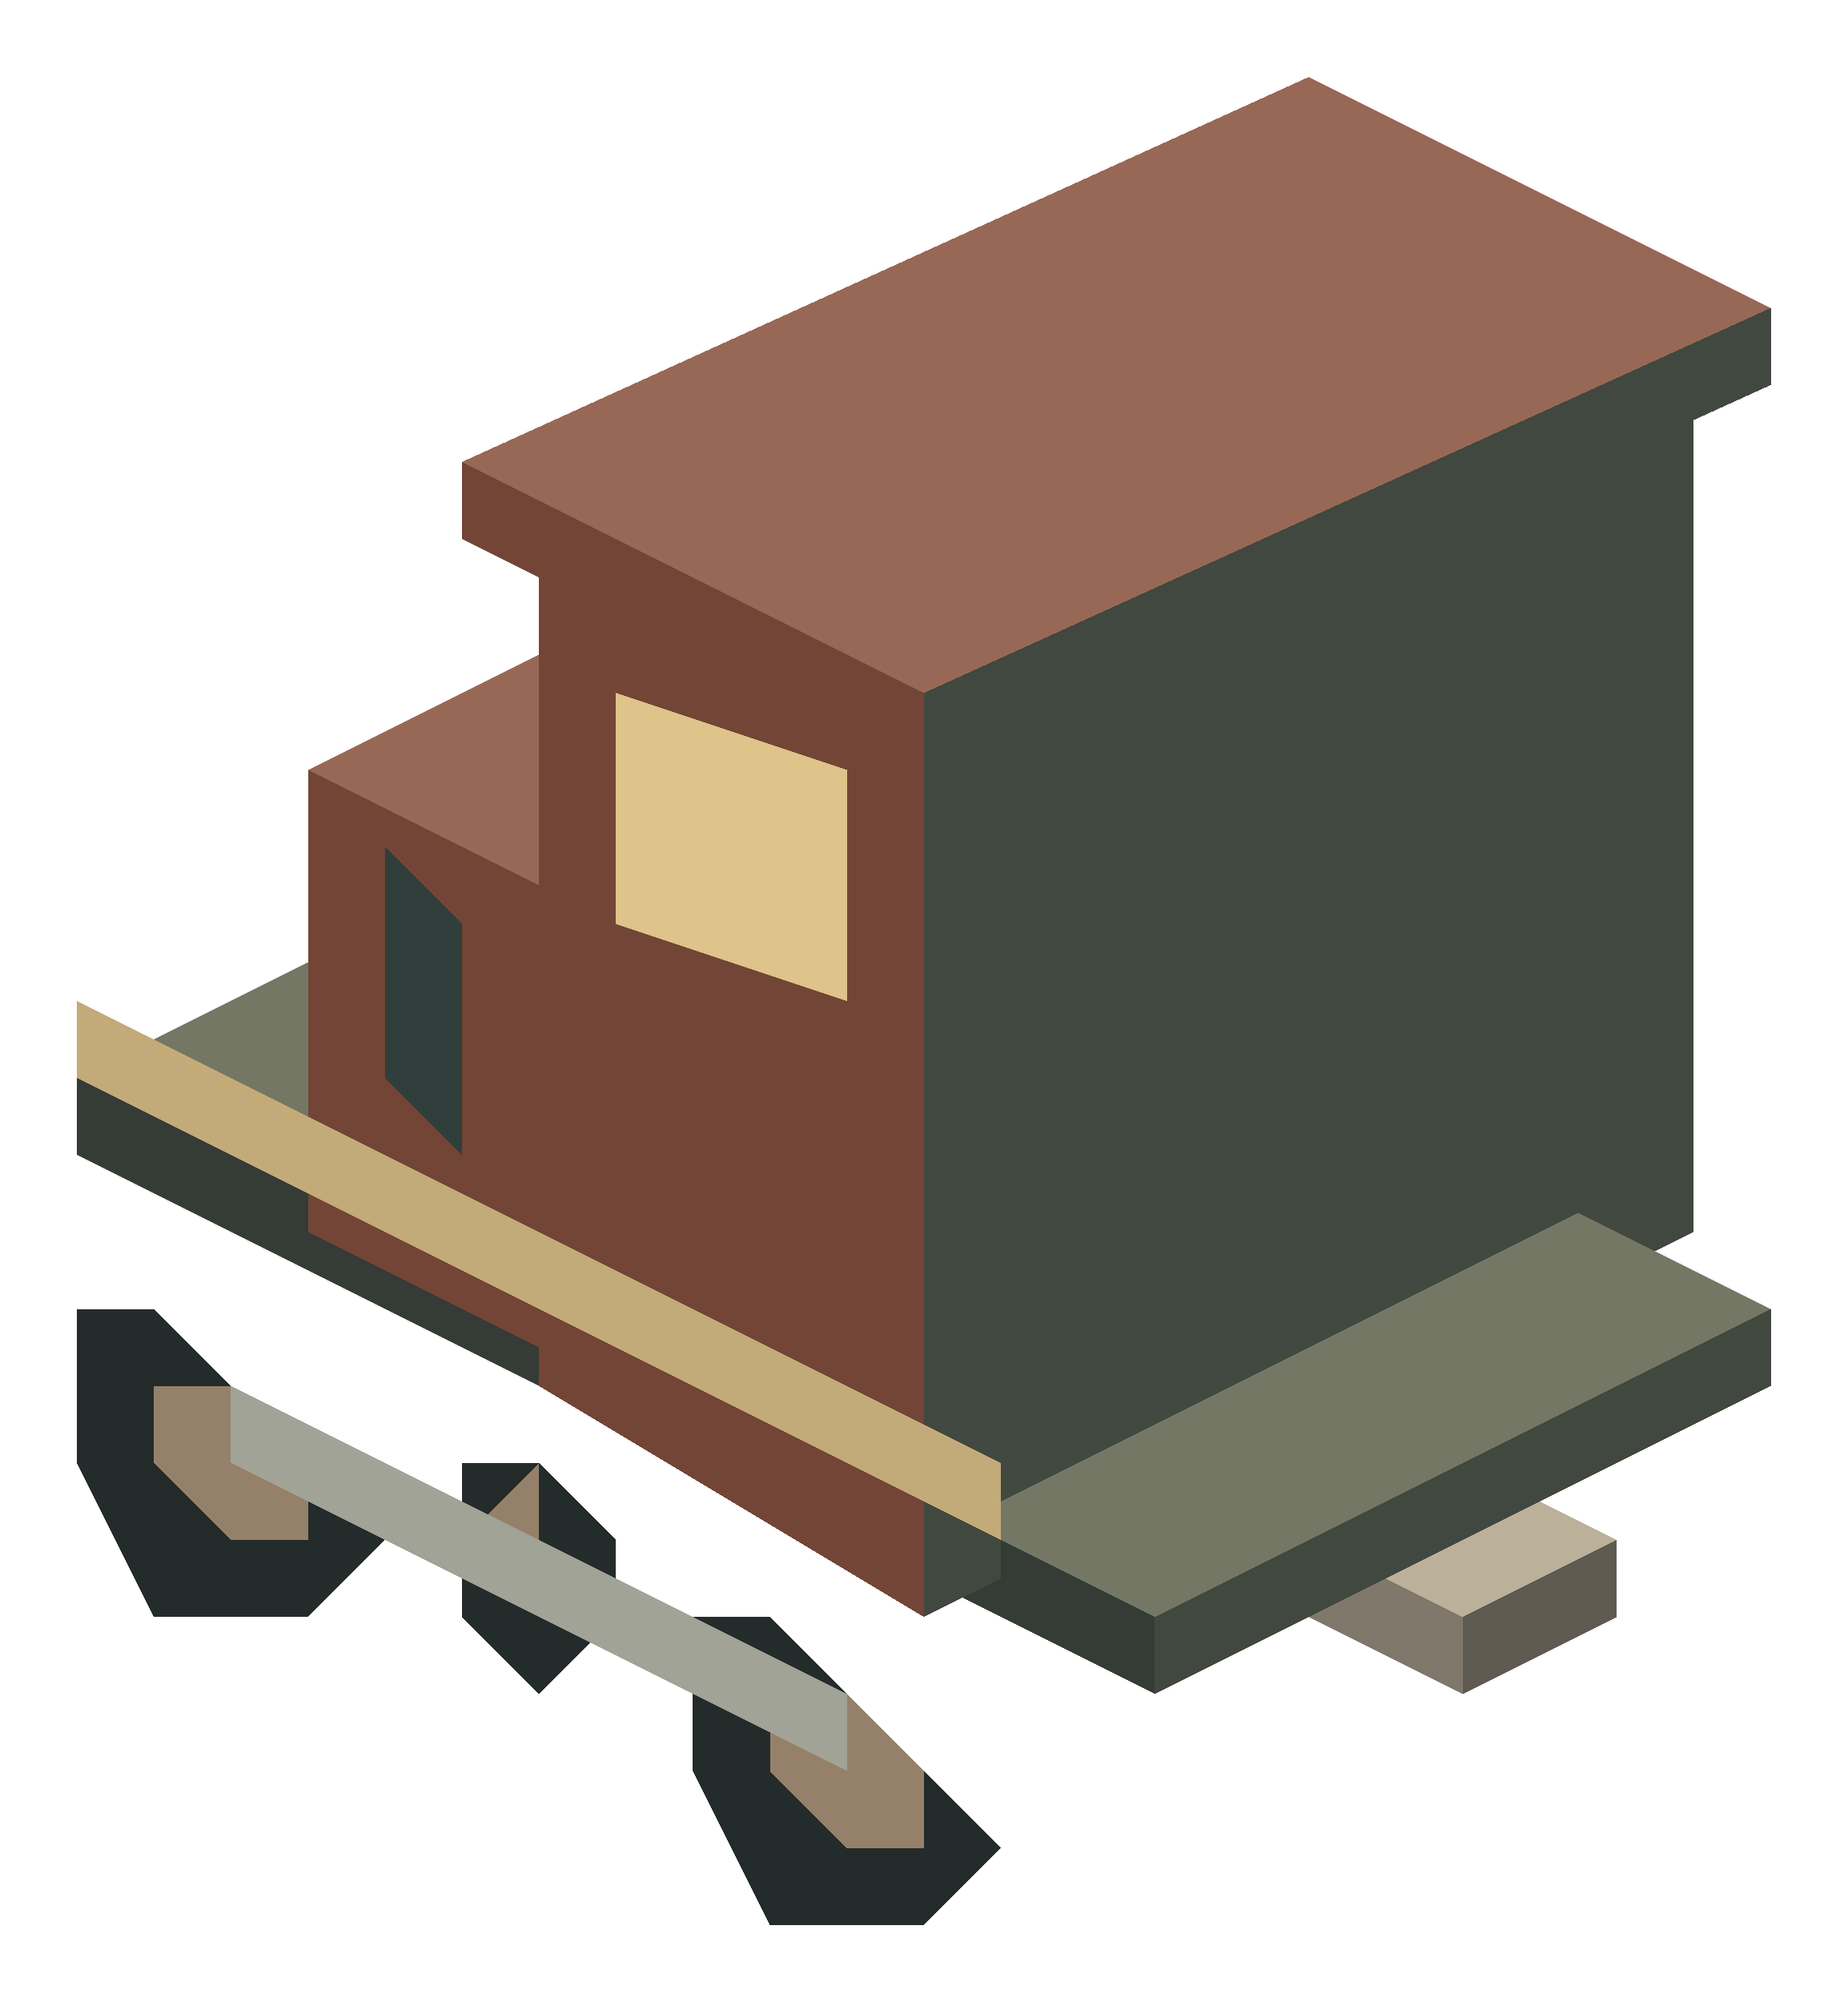
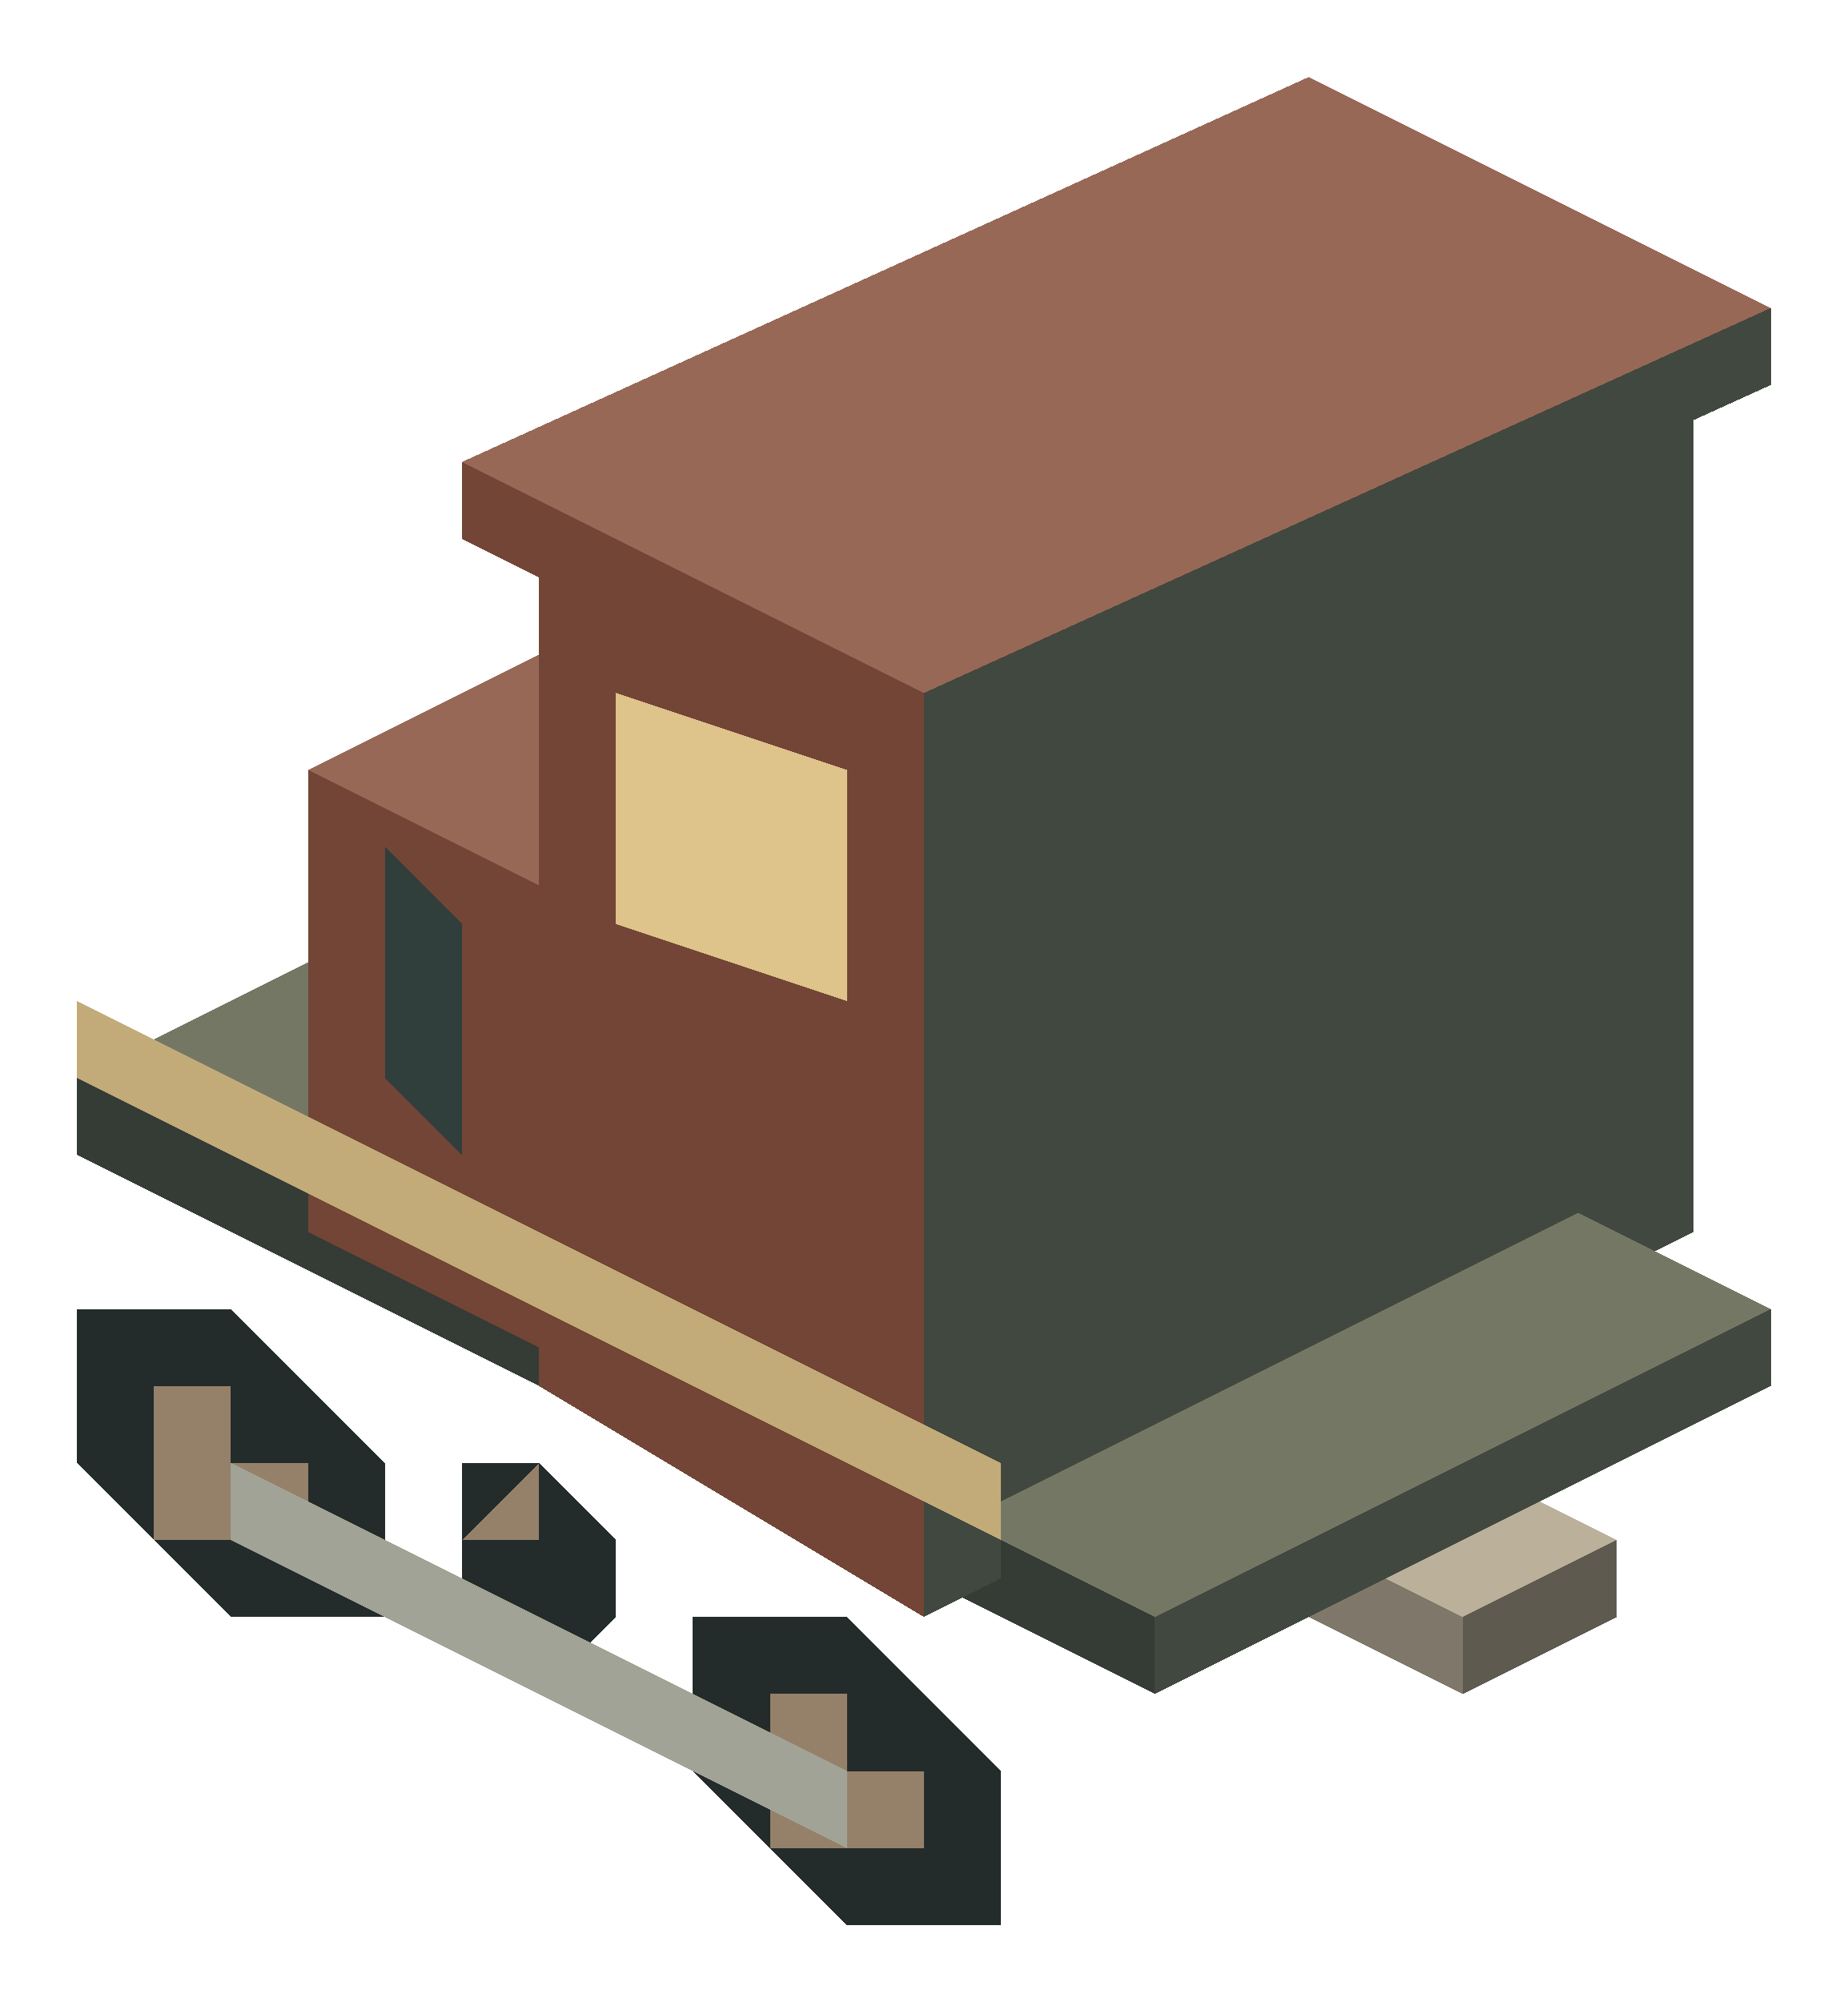
<svg xmlns="http://www.w3.org/2000/svg" width="24" height="26" viewBox="0 0 24 26" shape-rendering="crispEdges" data-template="railyard-loco-diesel-mechanical-left" data-anchor-x="5" data-anchor-y="17" data-length-m="7">
  <g id="silhouette-underlays">
    <path d="M3,13 5,12 7,13 7,14 5,15 3,14Z" fill="#5f5a50" />
    <path d="M1,14 9,10 23,17 23,18 15,22 1,15Z" fill="#41483f" />
    <path d="M4,10 12,6 16,8 16,14 8,18 4,16Z" fill="#41483f" />
    <path d="M5,11 6,12 6,15 5,14Z" fill="#41483f" />
    <path d="M7,6 9,5 11,6 11,8 9,9 7,8Z" fill="#41483f" />
    <path d="M7,7 17,2 22,5 22,16 12,21 7,18Z" fill="#41483f" />
    <path d="M6,6 17,1 23,4 23,5 12,10 6,7Z" fill="#41483f" />
    <path d="M1,13 13,19 13,20 1,14Z" fill="#41483f" />
    <path d="M17,20 19,19 21,20 21,21 19,22 17,21Z" fill="#5f5a50" />
  </g>
  <g id="coupler">
</g>
  <g id="running-gear">
-     <path d="M4,21 3,21 2,21 1.5,20 5,20 5,20ZM5,20 1.5,20 1,19 1,18 1,18 5,20 5,20ZM3,19 1,18 1,18 1,17 2,17 3,18 3,18ZM3,20 1.5,20 1,19 1,18 1,18ZM5,20 3,20 1,18 1,18 1,18 5,20 5,20ZM3,19 1,18 1,18 1,18 1,17 2,17 3,18 3,18ZM2,19 1,18 1,18 1,17 2,17 2,17ZM2,18 2,17 2,17 3,18 3,18ZM5,20 3,20 2,19 2,18.5 5,20 5,20ZM3,19 2,18.5 2,18 3,18 3,18 3,18ZM5,20 4,20 4,19.5 5,20 5,20ZM4,19.5 4,20 3,20 2,19 2,18.5ZM3,19 2,18.5 2,18 3,18 3,18 3,18ZM12,25 11,25 10,25 9.5,24 13,24 13,24ZM13,24 9.5,24 9,23 9,22 9,22 13,24 13,24ZM9,21 9,21 10,21 11,22 11,22ZM13,24 13,24 11,23 11,22 11,22 11,22 12,23 13,24ZM11,24 9.5,24 9,23 9,22 9,22ZM13,24 11,24 9,22 9,22 9,22 13,24 13,24ZM9,21 9,21 10,21 11,22 11,22ZM13,24 13,24 11,23 11,22 11,22 11,22 12,23 13,24ZM10,22.5 10,23 9,22 9,22 9,22ZM10,21.5 9,21 9,21 10,21 10,21ZM11,22 10,21.5 10,21 10,21 11,22 11,22ZM13,24 11,24 10,23 10,22.5 13,24 13,24ZM13,24 13,24 11,23 11,22 11,22 11,22 12,23 13,24ZM13,24 12,24 12,23 12,23 13,24ZM12,23.5 12,24 11,24 10,23 10,22.5ZM12,23.5 11,23 11,22 11,22 11,22 12,23 12,23Z" fill="#242b2b" />
-     <path d="M4,20 3,20 3,20 2,19 2,19 2,18.5 4,19.5 4,20ZM3,19 2,18.5 2,18 3,18 3,18 3,18ZM12,24 11,24 11,24 10,23 10,23 10,22.5 12,23.5 12,24ZM11,23 11,22 11,22 11,22 12,23 12,23.5Z" fill="#95816a" />
+     <path d="M3,19 3,17 3,17 4,18 5,19 5,19ZM2,19 1,19 1,19 1,18 1,17 2,17 2,17ZM3,18 3,18 3,18 2,18 2,17 2,17 3,17 3,17ZM5,21 5,21 4,21 4,21 4,20.5ZM5,20 4,19.5 4,19 5,19 5,19 5,20ZM3,20 4,20.5 4,21 4,21 3,21 2,20 2,20ZM2,20 2,20 2,20 2,20 2,20 1,19 1,19 2,19ZM11,23 11,21 11,21 12,22 13,23 13,23ZM10,22.5 9,22 9,22 9,21 10,21 10,21ZM11,22 11,22 11,22 10,22 10,21 10,21 11,21 11,21ZM13,25 12,25 12,25 12,23 13,23 13,23 13,24ZM12,24 12,24 12,25 12,25 11,25 10,24 10,24ZM10,23.5 10,24 10,24 10,24 10,24 10,24 9,23 9,23 9,23Z" fill="#242b2b" />
+     <path d="M3,19 3,19 4,19 4,19.5ZM3,19 3,20 2,20ZM3,18 3,19 2,20ZM3,18 2,20 2,19ZM2,19 2,18 3,18ZM11,23 12,23 12,24ZM11,23 12,24 11,24ZM10.333,23.667 11,24 11,24 10,24ZM10.2,23.6 10.333,23.667 10,24ZM10.6,22.8 11,22 11,23 11,23ZM10.2,23.6 10,24 10,23.5ZM10.333,22.667 11,22 10.6,22.8ZM10.333,22.667 10,22.5 10,22 11,22Z" fill="#95816a" />
  </g>
  <g id="frame">
    <path d="M13.5,20.25 15,21 15,22 12.5,20.75ZM13,20 13.5,20.25 13,20.5ZM1,14.5 2,15 7,18 1,15ZM2,15 7,17.5 7,18 7,18ZM4,16 1,14.5 1,14 4,15.5Z" fill="#343c35" />
    <path d="M23,18 15,22 15,21 23,17Z" fill="#41483f" />
    <path d="M2,13.5 4,12.5 4,14.5ZM18,17 20.5,15.75 23,17 20.5,18.25ZM13.5,19.25 18,17 20.5,18.25 16,20.5ZM13,19.5 13.5,19.25 16,20.5 15,21 13,20Z" fill="#747764" />
  </g>
  <g id="diesel-body">
</g>
  <g id="hood">
    <path d="M7,13 4,10 4,10 7,11.5ZM7,16 6,15.5 6,12 7,13ZM6,15 6,15.5 4,14.5 4,13ZM5,14 4,13 4,10 4,10 5,11ZM4,15.5 7,17 7,17.5 4,16Z" fill="#724536" />
    <path d="M7,8.5 7,11.5 4,10Z" fill="#986856" />
    <path d="M5,11 6,12 6,15 5,14Z" fill="#303e3c" />
  </g>
  <g id="cab">
    <path d="M7,16 7,11.667 12,13.333 12,18.5ZM7,17 12,19.5 12,21 7,18ZM8,12 7,11.667 7,7.5 8,8ZM8,9 8,8 12,10 12,10 12,10.333ZM11,13 11,10 12,10.333 12,13.333ZM6,6 12,9 12,10 6,7Z" fill="#724536" />
    <path d="M22,5.455 22,16 21.5,16.25 12,11.5 12,10 12,10ZM20.5,15.75 13.5,19.25 12,18.5 12,11.5ZM13,19 13.5,19.25 13,19.5ZM12.5,20.75 12,21 12,20.5ZM13,20 13,20.5 12.5,20.75 12,20.5 12,19.5ZM23,5 12,10 12,9 23,4Z" fill="#41483f" />
    <path d="M17,1 23,4 12,9 6,6Z" fill="#986856" />
    <path d="M11,13 8,12 8,9 11,10Z" fill="#dec38a" />
  </g>
  <g id="stripe">
    <path d="M1,13 13,19 13,20 1,14Z" fill="#c3aa79" />
  </g>
  <g id="chain-drive">
-     <path d="M11,23 3,19 3,18 11,22Z" fill="#a0a395" />
-     <path d="M7.667,21.333 7,22 6,21 6,20.5ZM6,19.5 6,19 6,19 6,19 7,19 8,20 8,20.5ZM6,19.5 6,19 6,19 6,19 7,19 8,20 8,20.5ZM6,19.5 6,19 6,19 6,19 7,19 8,20 8,20.5ZM6,19.5 6,19 6,19 6,19 7,19 8,20 8,20.5ZM6.333,19.667 6,19.5 6,19 6,19 6,19 7,19 7,19ZM7,20 7,19 7,19 7,19 8,20 8,20.5ZM7,20 6.333,19.667 7,19 7,19 7,19ZM7,20 6.333,19.667 7,19 7,19 7,19Z" fill="#242b2b" />
-     <path d="M7,20 6.333,19.667 7,19 7,20 7,20 7,20Z" fill="#95816a" />
+     <path d="M11,24 3,20 3,19 11,23Z" fill="#a0a395" />
+     <path d="M7,21 7,21 6,20.5 6,20ZM8,21 7.667,21.333 7,21 7,21ZM8,21 7,21 6,20ZM8,20 8,21 6,20ZM6.667,19.333 6,20 6,20 6,19ZM7,19.5 8,20 7,20ZM6.667,19.333 6,19 7,19 7,19ZM7,19.5 7,19 7,19 7,19 8,20Z" fill="#242b2b" />
+     <path d="M6,20 7,19 7,20Z" fill="#95816a" />
  </g>
  <g id="coupler">
    <path d="M17,21 18,20.5 19,21 19,22 17,21Z" fill="#7f786a" />
    <path d="M21,21 19,22 19,21 21,20Z" fill="#5f5a50" />
    <path d="M20,19.5 21,20 19,21 18,20.5Z" fill="#bbb09a" />
  </g>
</svg>
